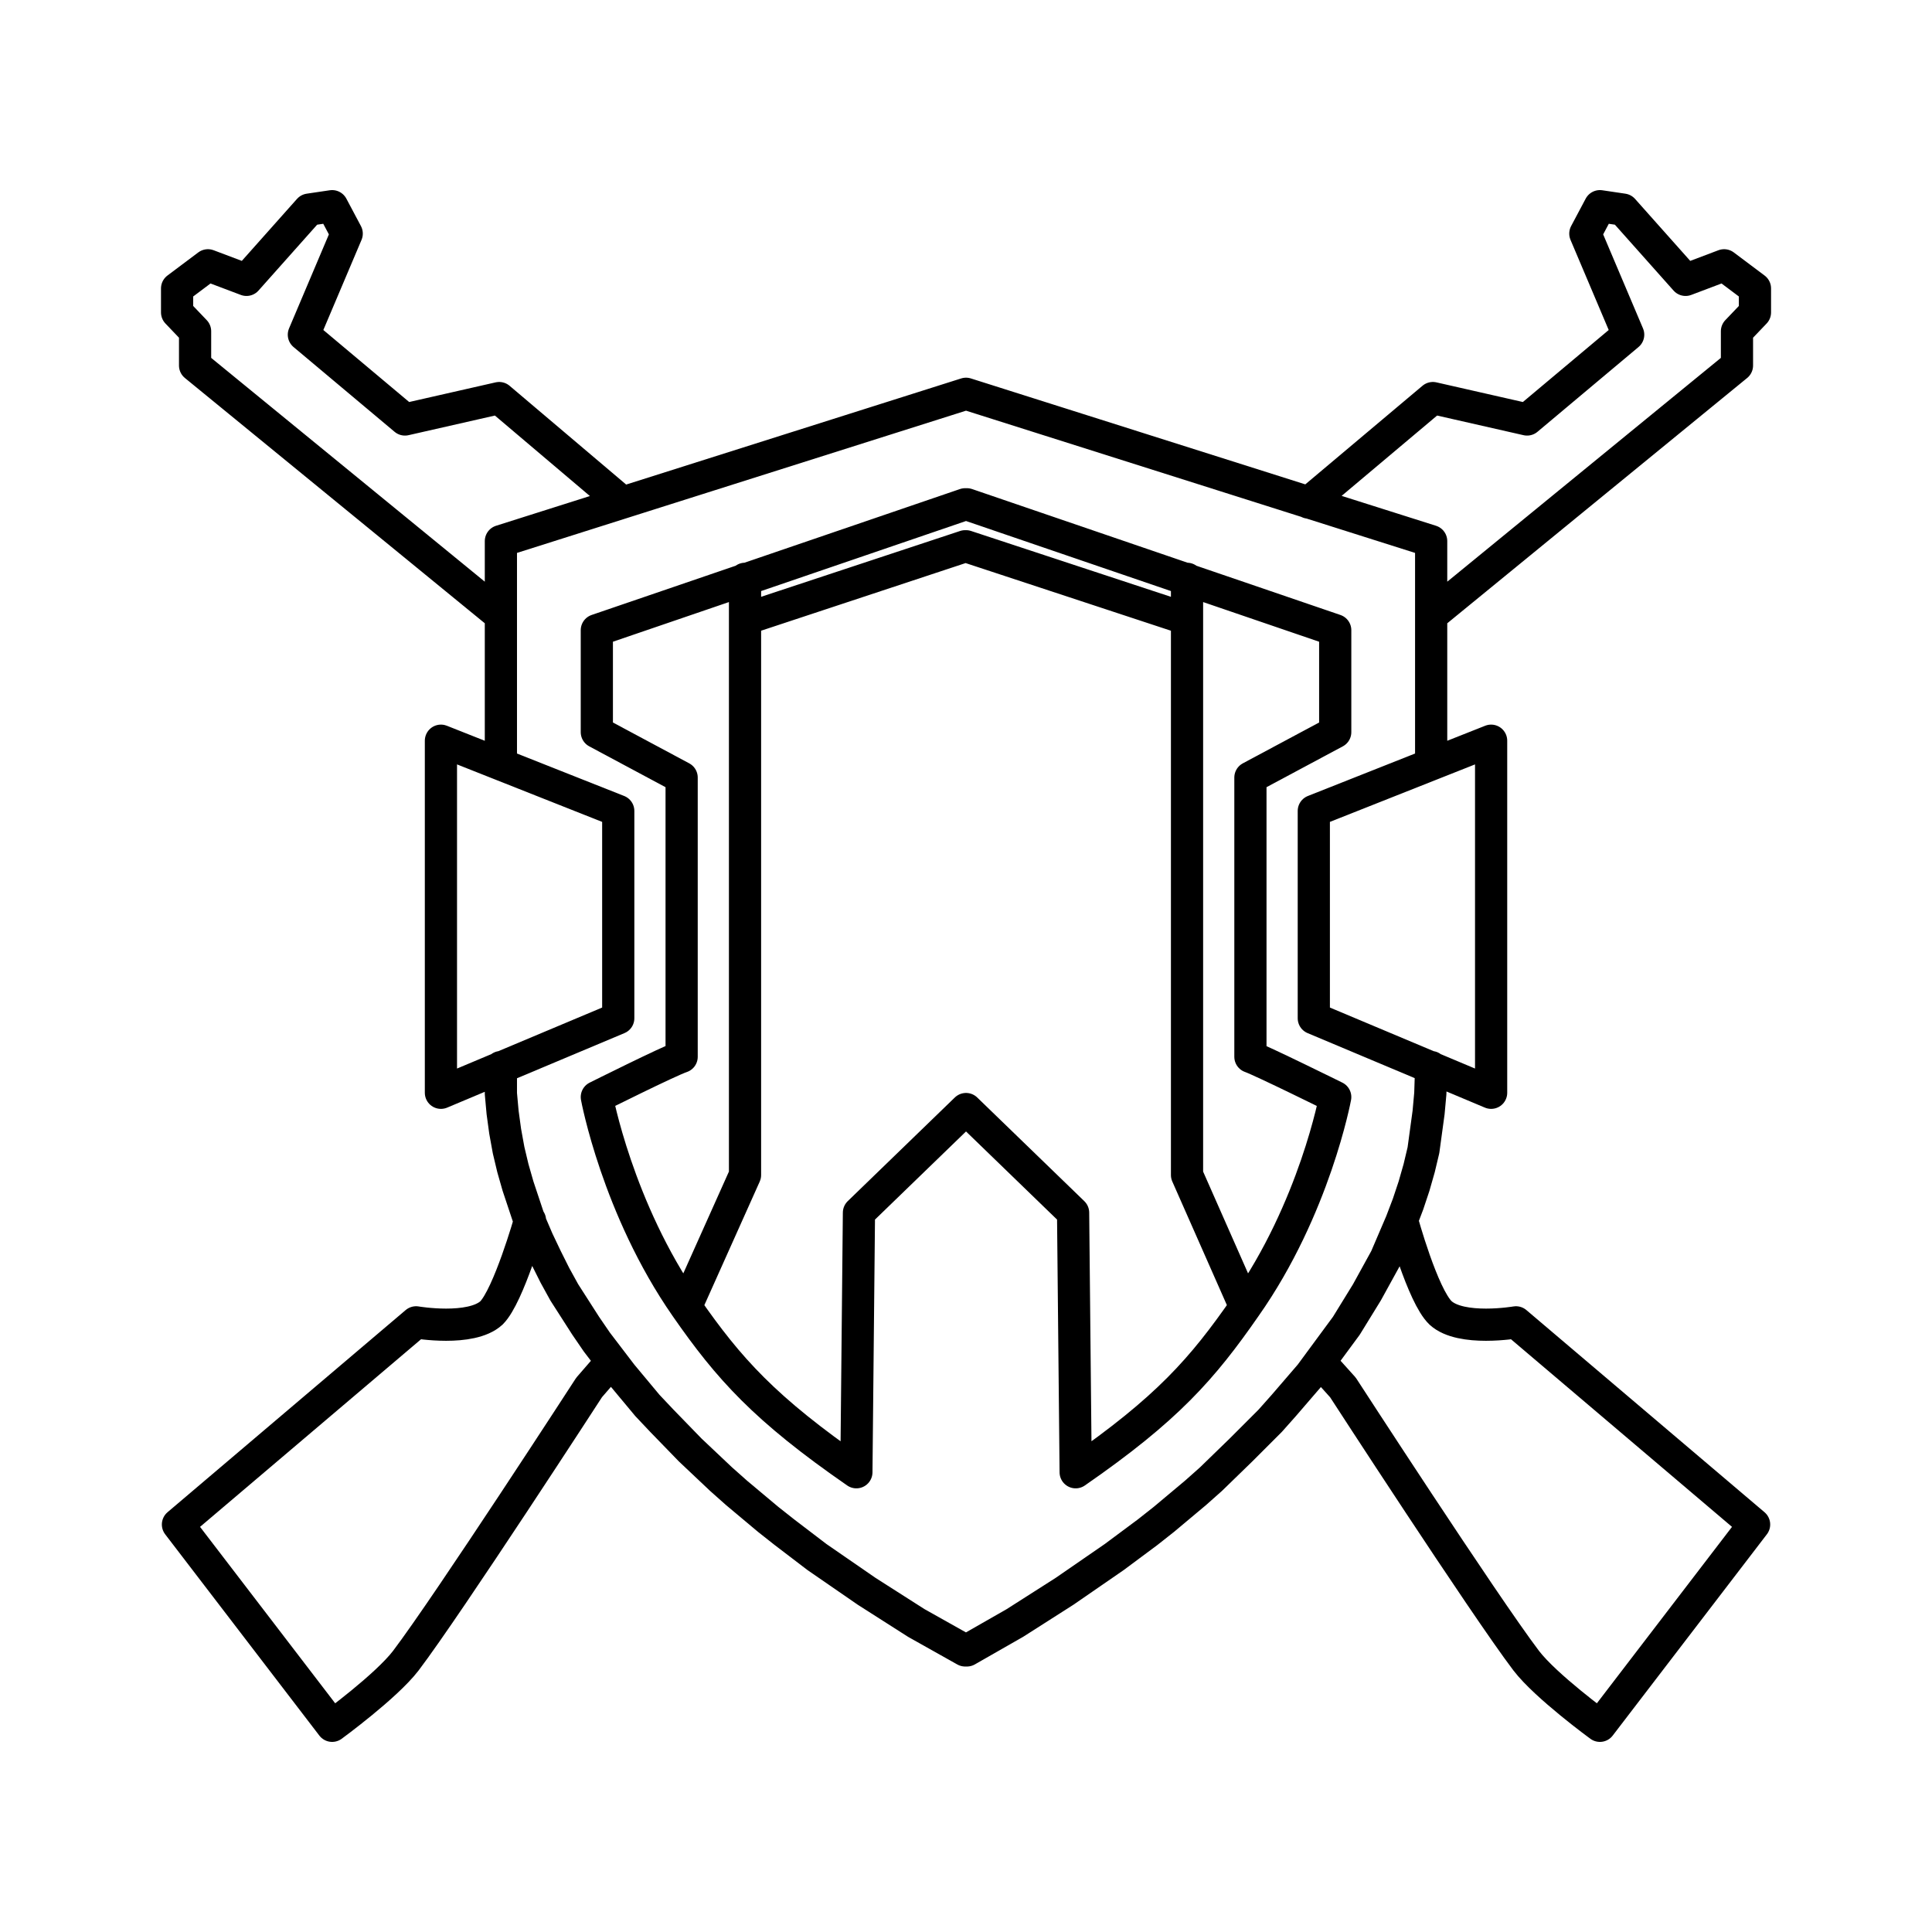
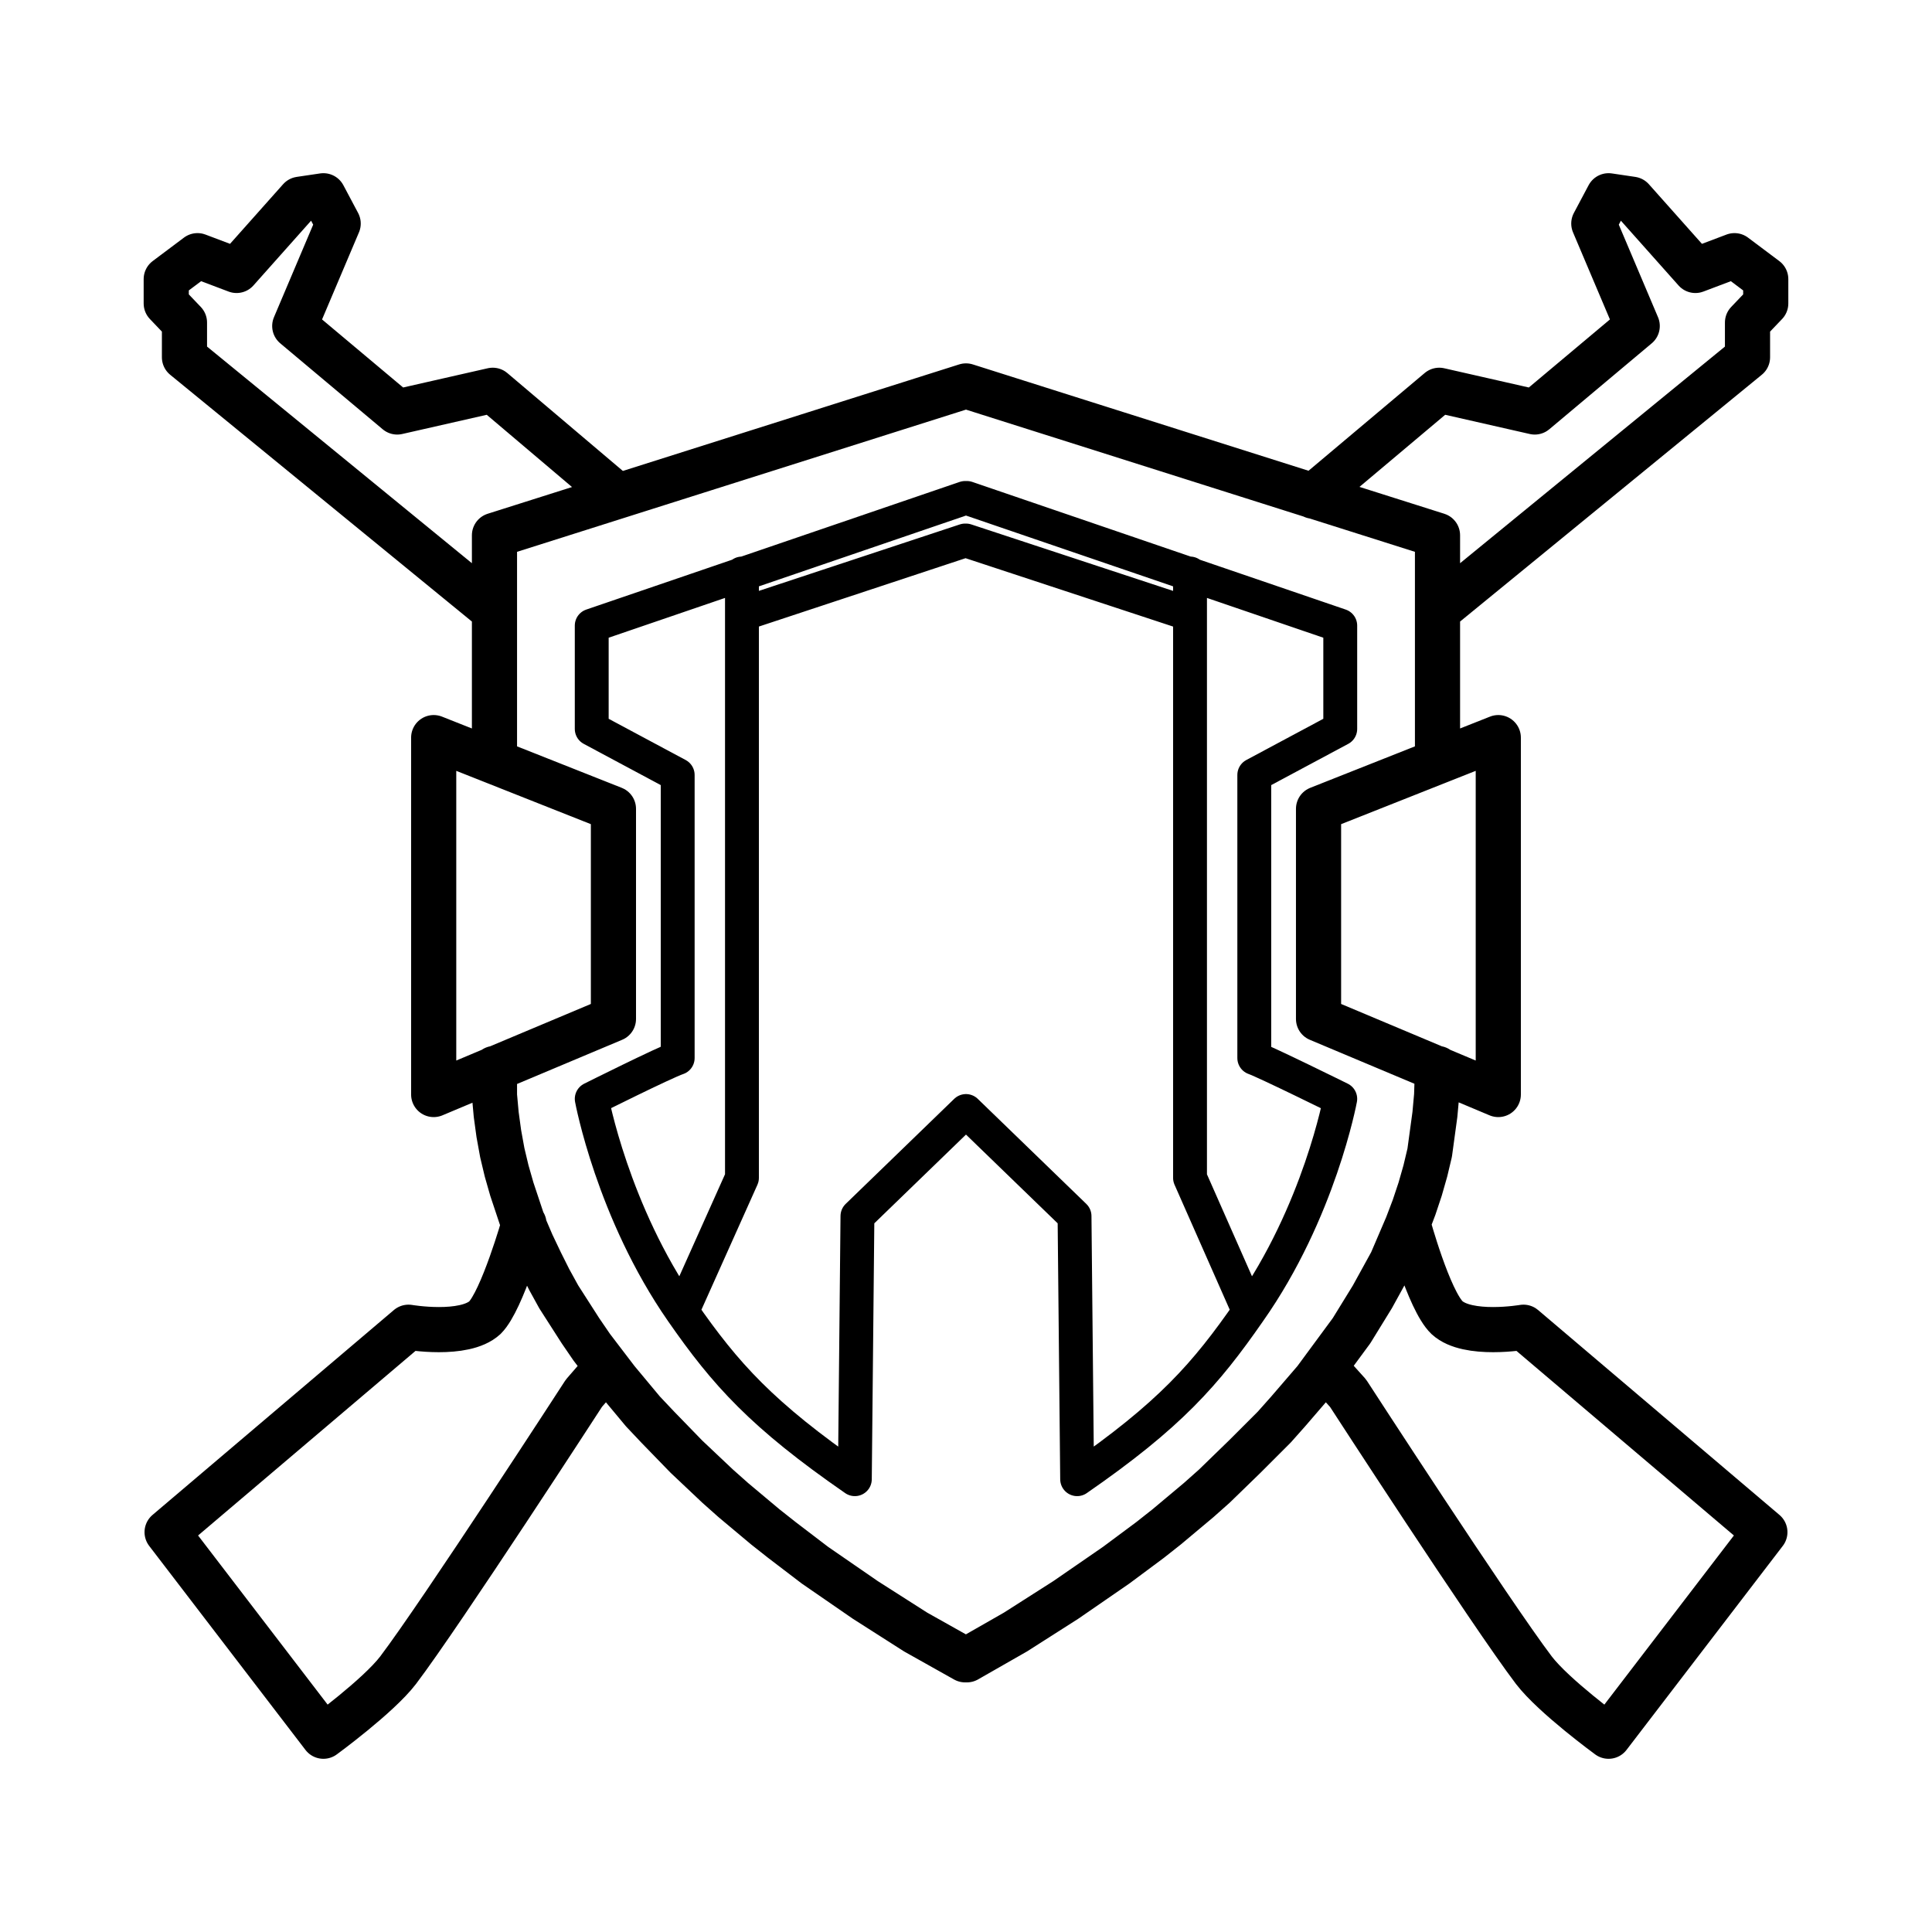
<svg xmlns="http://www.w3.org/2000/svg" viewBox="0 0 24 24" width="24" height="24" fill="none" stroke="currentColor" color="#000">
-   <g transform="translate(1.902 2.306) scale(0.010641)" style="fill-rule:evenodd;stroke-linecap:round;stroke-linejoin:round">
-     <path d="M406,502L49,210L49,170L28,148L28,120L64,93L109,110L182,28L209,24L226,56L176,174L294,273L404,248L548,370M440,1208C440,1208 415,1296 395,1316C371,1338 307,1327 307,1327L29,1563L209,1798C209,1798 272,1752 295,1722C345,1656 509,1403 509,1403L535,1373M949,243L406,415L406,675M406,1029L406,1060L408,1082L411,1104L415,1126L420,1147L426,1168L433,1189L440,1210L449,1231L459,1252L469,1272L480,1292L505,1331L518,1350L547,1388L577,1424L594,1442L627,1476L663,1510L681,1526L718,1557L737,1572L775,1601L833,1641L891,1678L948,1710M336,648L543,730L543,972L336,1059L336,648ZM1492,502L1849,210L1849,170L1870,148L1870,120L1834,93L1789,110L1716,28L1689,24L1672,56L1722,174L1604,273L1494,248L1349,370M1458,1208C1458,1208 1482,1296 1503,1316C1527,1338 1591,1327 1591,1327L1869,1563L1689,1798C1689,1798 1626,1752 1603,1722C1553,1656 1389,1403 1389,1403L1362,1373M949,243L1492,415L1492,675M1492,1029L1491,1060L1489,1082L1486,1104L1483,1126L1478,1147L1472,1168L1465,1189L1457,1210L1448,1231L1439,1252L1428,1272L1417,1292L1393,1331L1379,1350L1351,1388L1320,1424L1304,1442L1270,1476L1235,1510L1217,1526L1180,1557L1161,1572L1122,1601L1064,1641L1006,1678L950,1710M1562,648L1355,730L1355,972L1562,1059L1562,648Z" style="fill:none;fill-rule:nonzero;stroke:currentColor;stroke-width:37.59px;" />
-     <path d="M949,1078L824,1199L821,1502C714,1428 672,1381 622,1309C542,1194 518,1064 518,1064C518,1064 602,1022 617,1017L617,691L518,638L518,519L948,372M691,459L691,1155L622,1309M691,506L948,421M949,1078L1074,1199L1077,1502C1184,1428 1225,1381 1275,1309C1356,1194 1380,1064 1380,1064C1380,1064 1295,1022 1281,1017L1281,691L1380,638L1380,519L950,372M1207,459L1207,1155L1275,1309M1207,506L949,421" style="fill:none;stroke:currentColor;stroke-width:37.59px;" />
+   <g transform="translate(1.763 2.173) scale(0.010787)" style="fill-rule:evenodd;stroke-linecap:round;stroke-linejoin:round">
+     <path d="M406,502L49,210L49,170L28,148L28,120L64,93L109,110L182,28L209,24L226,56L176,174L294,273L404,248L548,370M440,1208C440,1208 415,1296 395,1316C371,1338 307,1327 307,1327L29,1563L209,1798C209,1798 272,1752 295,1722C345,1656 509,1403 509,1403L535,1373M949,243L406,415L406,675M406,1029L406,1060L408,1082L411,1104L415,1126L420,1147L426,1168L433,1189L440,1210L449,1231L459,1252L469,1272L480,1292L505,1331L518,1350L547,1388L577,1424L594,1442L627,1476L663,1510L681,1526L718,1557L737,1572L775,1601L833,1641L891,1678L948,1710M336,648L543,730L543,972L336,1059L336,648ZM1492,502L1849,210L1849,170L1870,148L1870,120L1834,93L1789,110L1716,28L1689,24L1672,56L1722,174L1604,273L1494,248L1349,370M1458,1208C1458,1208 1482,1296 1503,1316C1527,1338 1591,1327 1591,1327L1869,1563L1689,1798C1689,1798 1626,1752 1603,1722C1553,1656 1389,1403 1389,1403L1362,1373M949,243L1492,415L1492,675M1492,1029L1491,1060L1489,1082L1486,1104L1483,1126L1478,1147L1472,1168L1465,1189L1457,1210L1448,1231L1439,1252L1428,1272L1417,1292L1393,1331L1379,1350L1351,1388L1320,1424L1304,1442L1270,1476L1235,1510L1217,1526L1180,1557L1161,1572L1122,1601L1064,1641L1006,1678L950,1710M1562,648L1355,730L1355,972L1562,1059L1562,648Z" style="fill:none;fill-rule:nonzero;stroke:currentColor;stroke-width:52.0px;" />
+     <path d="M949,1078L824,1199L821,1502C714,1428 672,1381 622,1309C542,1194 518,1064 518,1064C518,1064 602,1022 617,1017L617,691L518,638L518,519L948,372M691,459L691,1155L622,1309M691,506L948,421M949,1078L1074,1199L1077,1502C1184,1428 1225,1381 1275,1309C1356,1194 1380,1064 1380,1064C1380,1064 1295,1022 1281,1017L1281,691L1380,638L1380,519L950,372M1207,459L1207,1155L1275,1309M1207,506L949,421" style="fill:none;stroke:currentColor;stroke-width:39.0px;" />
  </g>
</svg>
